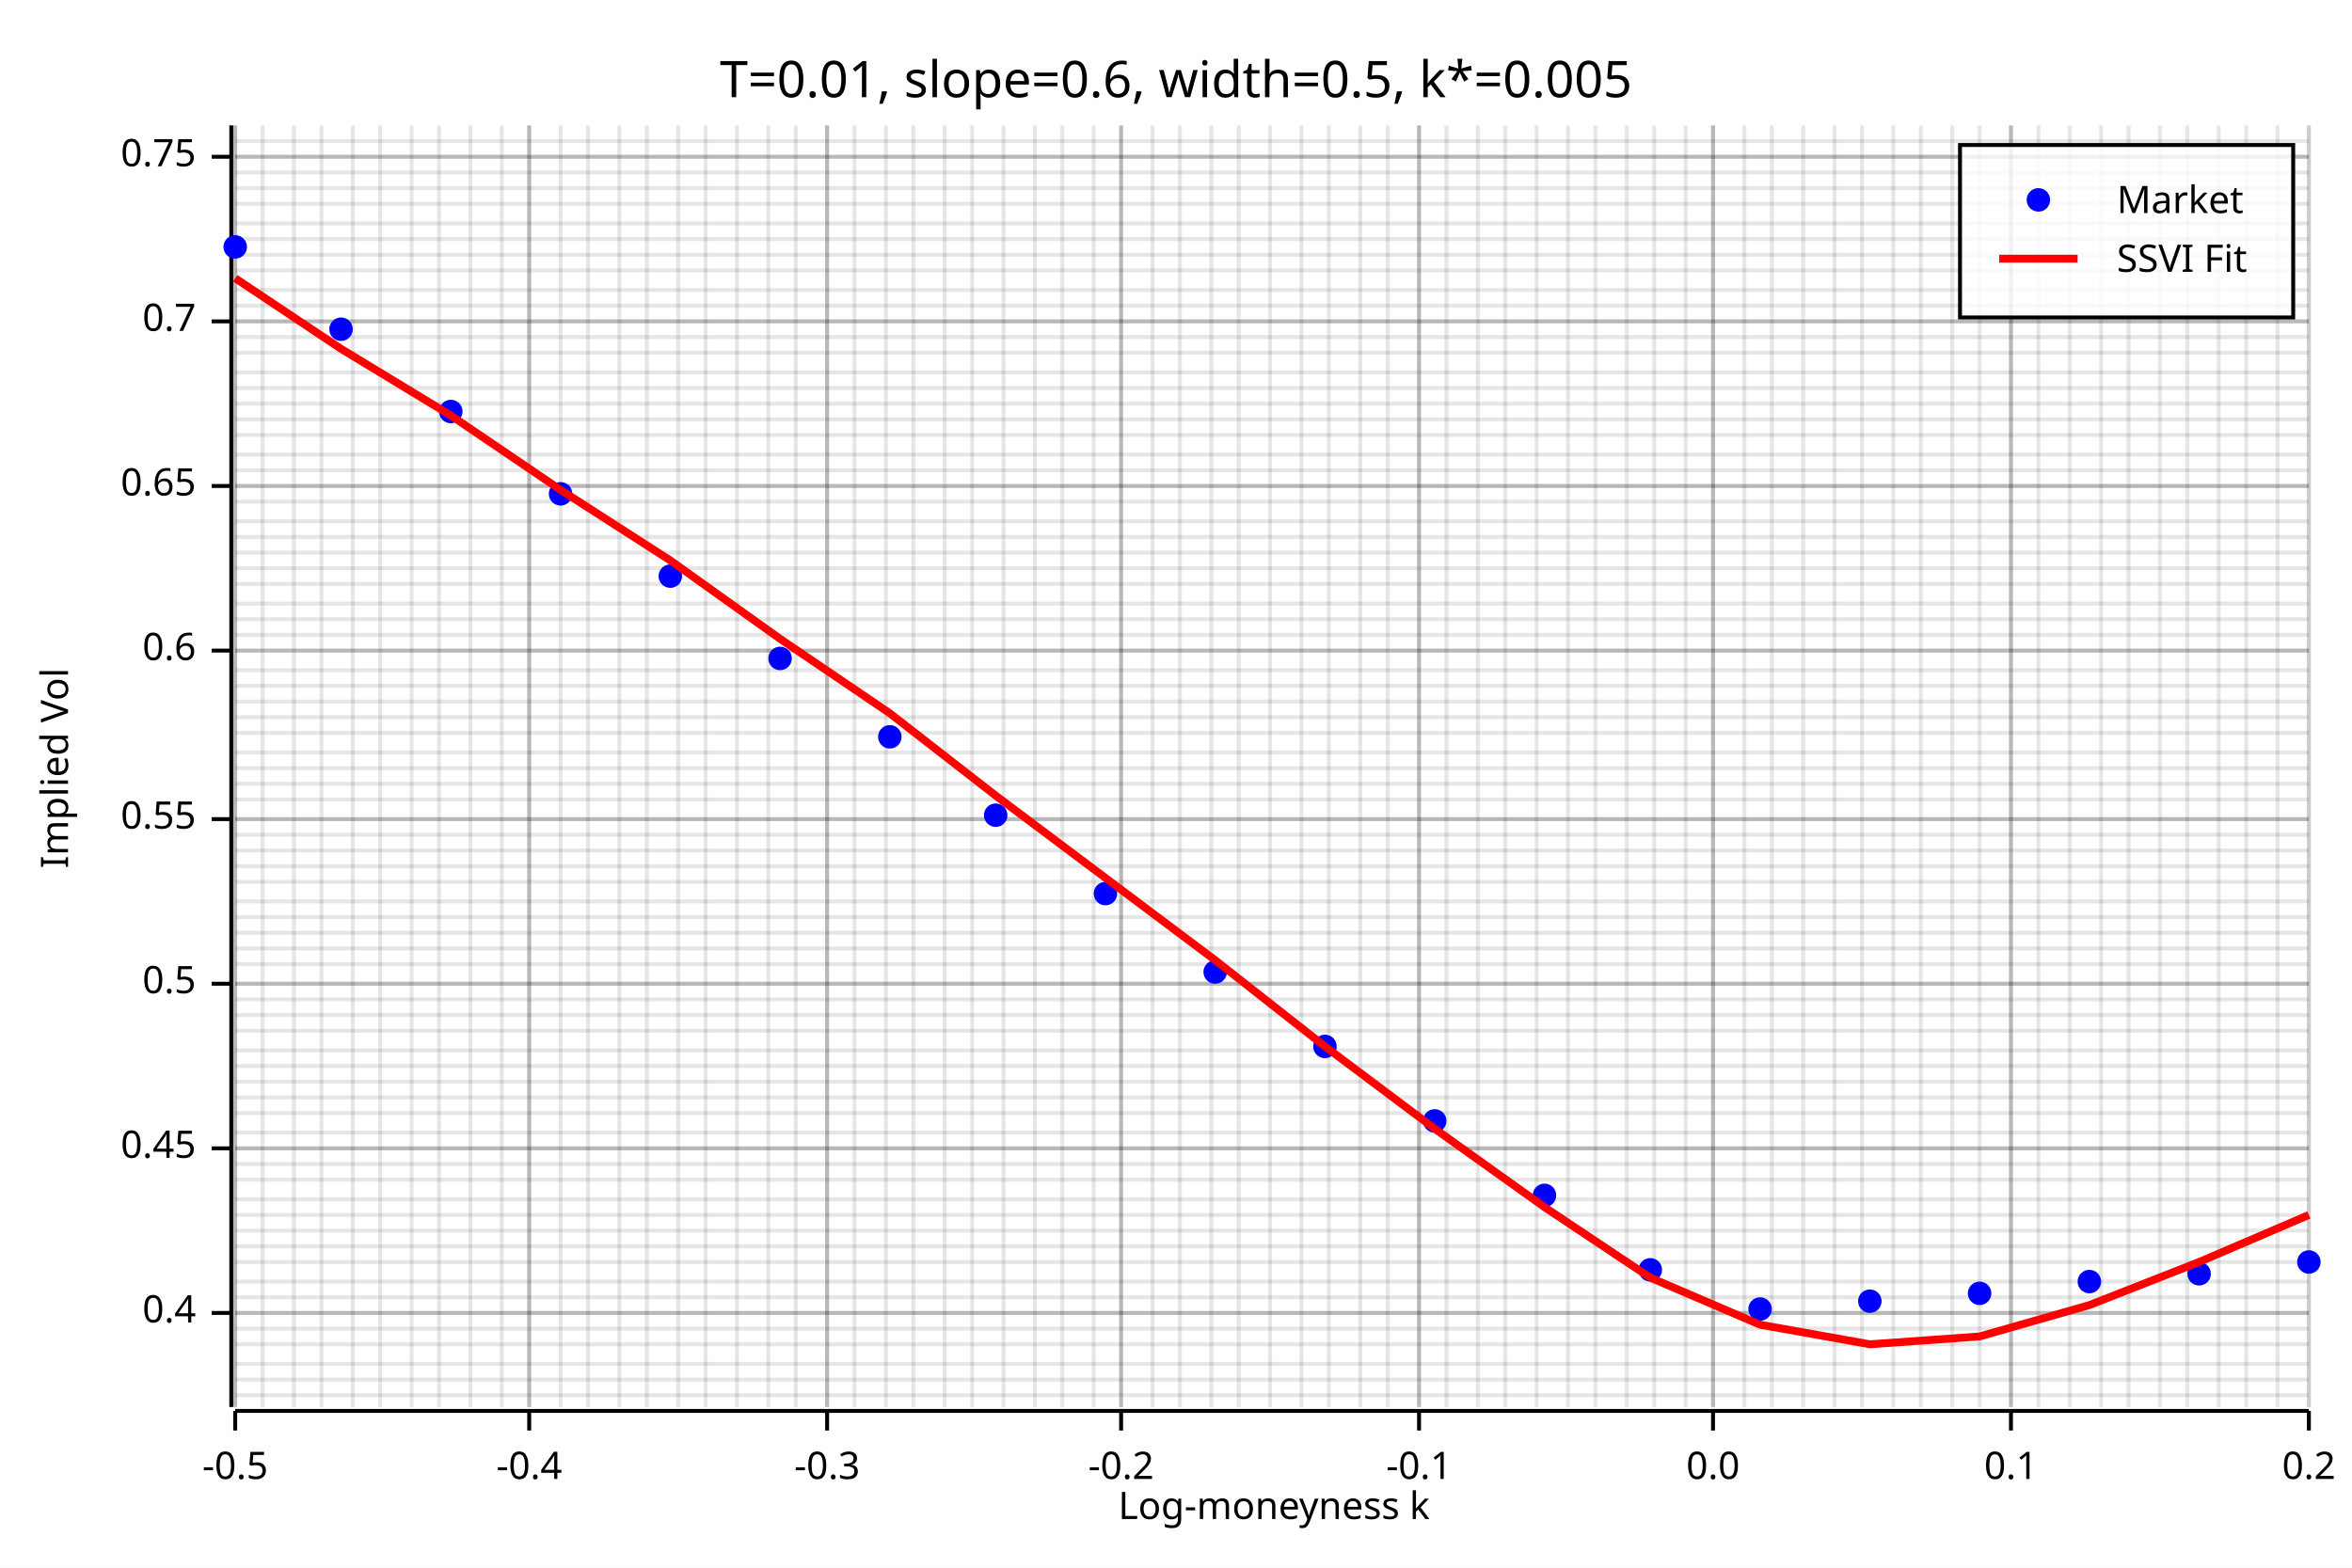
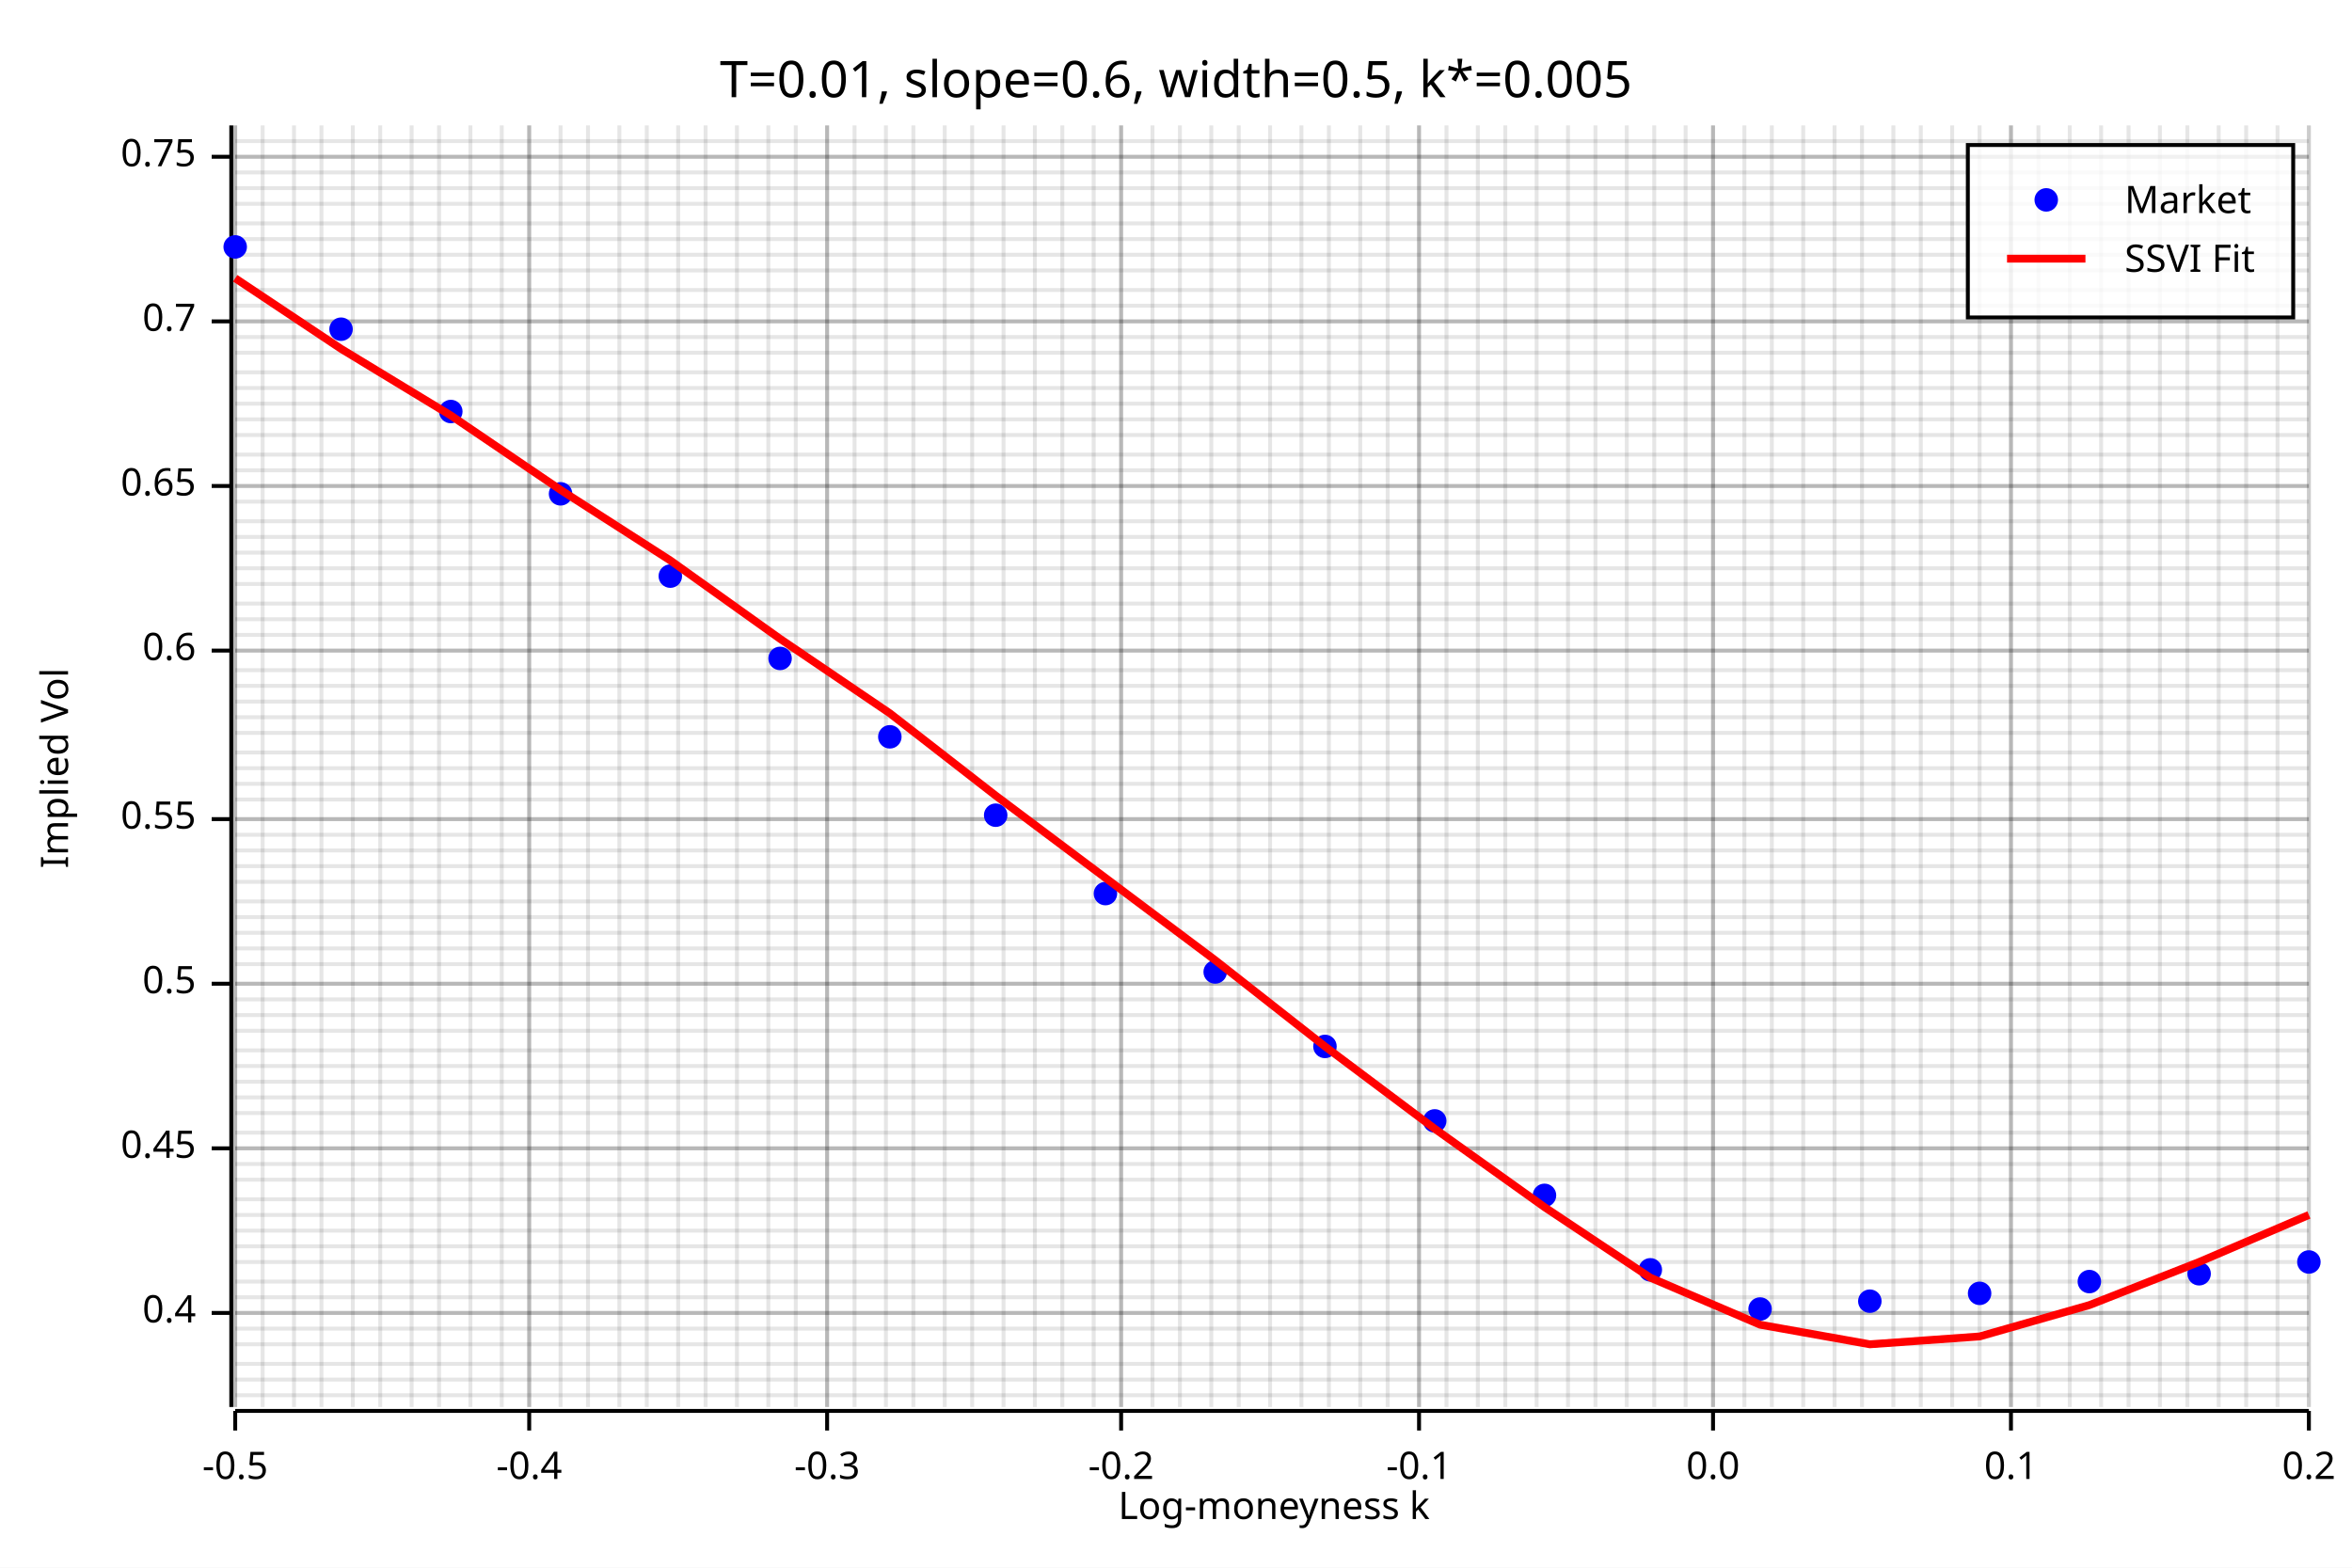
<svg xmlns="http://www.w3.org/2000/svg" width="600" height="400" viewBox="0 0 600 400">
  <rect x="0" y="0" width="600" height="400" opacity="1" fill="#FFFFFF" stroke="none" />
  <text x="300" y="15" dy="0.76em" text-anchor="middle" font-family="sans-serif" font-size="12.903" opacity="1" fill="#000000">
T=0.01, slope=0.6, width=0.5, k*=0.005
</text>
  <line opacity="0.1" stroke="#000000" stroke-width="1" x1="60" y1="359" x2="60" y2="32" />
  <line opacity="0.1" stroke="#000000" stroke-width="1" x1="67" y1="359" x2="67" y2="32" />
  <line opacity="0.1" stroke="#000000" stroke-width="1" x1="75" y1="359" x2="75" y2="32" />
  <line opacity="0.1" stroke="#000000" stroke-width="1" x1="82" y1="359" x2="82" y2="32" />
  <line opacity="0.1" stroke="#000000" stroke-width="1" x1="90" y1="359" x2="90" y2="32" />
  <line opacity="0.1" stroke="#000000" stroke-width="1" x1="97" y1="359" x2="97" y2="32" />
  <line opacity="0.1" stroke="#000000" stroke-width="1" x1="105" y1="359" x2="105" y2="32" />
  <line opacity="0.1" stroke="#000000" stroke-width="1" x1="112" y1="359" x2="112" y2="32" />
  <line opacity="0.1" stroke="#000000" stroke-width="1" x1="120" y1="359" x2="120" y2="32" />
  <line opacity="0.1" stroke="#000000" stroke-width="1" x1="128" y1="359" x2="128" y2="32" />
  <line opacity="0.1" stroke="#000000" stroke-width="1" x1="135" y1="359" x2="135" y2="32" />
  <line opacity="0.1" stroke="#000000" stroke-width="1" x1="143" y1="359" x2="143" y2="32" />
  <line opacity="0.1" stroke="#000000" stroke-width="1" x1="150" y1="359" x2="150" y2="32" />
  <line opacity="0.1" stroke="#000000" stroke-width="1" x1="158" y1="359" x2="158" y2="32" />
  <line opacity="0.1" stroke="#000000" stroke-width="1" x1="165" y1="359" x2="165" y2="32" />
  <line opacity="0.1" stroke="#000000" stroke-width="1" x1="173" y1="359" x2="173" y2="32" />
  <line opacity="0.1" stroke="#000000" stroke-width="1" x1="180" y1="359" x2="180" y2="32" />
  <line opacity="0.1" stroke="#000000" stroke-width="1" x1="188" y1="359" x2="188" y2="32" />
  <line opacity="0.1" stroke="#000000" stroke-width="1" x1="196" y1="359" x2="196" y2="32" />
  <line opacity="0.1" stroke="#000000" stroke-width="1" x1="203" y1="359" x2="203" y2="32" />
  <line opacity="0.1" stroke="#000000" stroke-width="1" x1="211" y1="359" x2="211" y2="32" />
  <line opacity="0.1" stroke="#000000" stroke-width="1" x1="218" y1="359" x2="218" y2="32" />
  <line opacity="0.1" stroke="#000000" stroke-width="1" x1="226" y1="359" x2="226" y2="32" />
  <line opacity="0.1" stroke="#000000" stroke-width="1" x1="233" y1="359" x2="233" y2="32" />
  <line opacity="0.1" stroke="#000000" stroke-width="1" x1="241" y1="359" x2="241" y2="32" />
  <line opacity="0.1" stroke="#000000" stroke-width="1" x1="248" y1="359" x2="248" y2="32" />
  <line opacity="0.1" stroke="#000000" stroke-width="1" x1="256" y1="359" x2="256" y2="32" />
  <line opacity="0.1" stroke="#000000" stroke-width="1" x1="264" y1="359" x2="264" y2="32" />
  <line opacity="0.1" stroke="#000000" stroke-width="1" x1="271" y1="359" x2="271" y2="32" />
  <line opacity="0.1" stroke="#000000" stroke-width="1" x1="279" y1="359" x2="279" y2="32" />
  <line opacity="0.1" stroke="#000000" stroke-width="1" x1="286" y1="359" x2="286" y2="32" />
  <line opacity="0.1" stroke="#000000" stroke-width="1" x1="294" y1="359" x2="294" y2="32" />
  <line opacity="0.1" stroke="#000000" stroke-width="1" x1="301" y1="359" x2="301" y2="32" />
  <line opacity="0.1" stroke="#000000" stroke-width="1" x1="309" y1="359" x2="309" y2="32" />
  <line opacity="0.1" stroke="#000000" stroke-width="1" x1="316" y1="359" x2="316" y2="32" />
  <line opacity="0.1" stroke="#000000" stroke-width="1" x1="324" y1="359" x2="324" y2="32" />
  <line opacity="0.1" stroke="#000000" stroke-width="1" x1="332" y1="359" x2="332" y2="32" />
  <line opacity="0.1" stroke="#000000" stroke-width="1" x1="339" y1="359" x2="339" y2="32" />
  <line opacity="0.1" stroke="#000000" stroke-width="1" x1="347" y1="359" x2="347" y2="32" />
  <line opacity="0.1" stroke="#000000" stroke-width="1" x1="354" y1="359" x2="354" y2="32" />
  <line opacity="0.1" stroke="#000000" stroke-width="1" x1="362" y1="359" x2="362" y2="32" />
  <line opacity="0.1" stroke="#000000" stroke-width="1" x1="369" y1="359" x2="369" y2="32" />
  <line opacity="0.1" stroke="#000000" stroke-width="1" x1="377" y1="359" x2="377" y2="32" />
  <line opacity="0.1" stroke="#000000" stroke-width="1" x1="384" y1="359" x2="384" y2="32" />
  <line opacity="0.1" stroke="#000000" stroke-width="1" x1="392" y1="359" x2="392" y2="32" />
  <line opacity="0.1" stroke="#000000" stroke-width="1" x1="400" y1="359" x2="400" y2="32" />
  <line opacity="0.1" stroke="#000000" stroke-width="1" x1="407" y1="359" x2="407" y2="32" />
  <line opacity="0.1" stroke="#000000" stroke-width="1" x1="415" y1="359" x2="415" y2="32" />
  <line opacity="0.1" stroke="#000000" stroke-width="1" x1="422" y1="359" x2="422" y2="32" />
  <line opacity="0.1" stroke="#000000" stroke-width="1" x1="430" y1="359" x2="430" y2="32" />
  <line opacity="0.1" stroke="#000000" stroke-width="1" x1="437" y1="359" x2="437" y2="32" />
  <line opacity="0.1" stroke="#000000" stroke-width="1" x1="445" y1="359" x2="445" y2="32" />
  <line opacity="0.1" stroke="#000000" stroke-width="1" x1="452" y1="359" x2="452" y2="32" />
  <line opacity="0.1" stroke="#000000" stroke-width="1" x1="460" y1="359" x2="460" y2="32" />
  <line opacity="0.1" stroke="#000000" stroke-width="1" x1="468" y1="359" x2="468" y2="32" />
  <line opacity="0.1" stroke="#000000" stroke-width="1" x1="475" y1="359" x2="475" y2="32" />
  <line opacity="0.1" stroke="#000000" stroke-width="1" x1="483" y1="359" x2="483" y2="32" />
  <line opacity="0.1" stroke="#000000" stroke-width="1" x1="490" y1="359" x2="490" y2="32" />
  <line opacity="0.1" stroke="#000000" stroke-width="1" x1="498" y1="359" x2="498" y2="32" />
  <line opacity="0.1" stroke="#000000" stroke-width="1" x1="505" y1="359" x2="505" y2="32" />
  <line opacity="0.1" stroke="#000000" stroke-width="1" x1="513" y1="359" x2="513" y2="32" />
  <line opacity="0.1" stroke="#000000" stroke-width="1" x1="520" y1="359" x2="520" y2="32" />
  <line opacity="0.1" stroke="#000000" stroke-width="1" x1="528" y1="359" x2="528" y2="32" />
  <line opacity="0.1" stroke="#000000" stroke-width="1" x1="536" y1="359" x2="536" y2="32" />
  <line opacity="0.1" stroke="#000000" stroke-width="1" x1="543" y1="359" x2="543" y2="32" />
  <line opacity="0.1" stroke="#000000" stroke-width="1" x1="551" y1="359" x2="551" y2="32" />
  <line opacity="0.1" stroke="#000000" stroke-width="1" x1="558" y1="359" x2="558" y2="32" />
  <line opacity="0.1" stroke="#000000" stroke-width="1" x1="566" y1="359" x2="566" y2="32" />
  <line opacity="0.1" stroke="#000000" stroke-width="1" x1="573" y1="359" x2="573" y2="32" />
  <line opacity="0.1" stroke="#000000" stroke-width="1" x1="581" y1="359" x2="581" y2="32" />
  <line opacity="0.1" stroke="#000000" stroke-width="1" x1="60" y1="356" x2="589" y2="356" />
  <line opacity="0.1" stroke="#000000" stroke-width="1" x1="60" y1="352" x2="589" y2="352" />
  <line opacity="0.1" stroke="#000000" stroke-width="1" x1="60" y1="348" x2="589" y2="348" />
  <line opacity="0.1" stroke="#000000" stroke-width="1" x1="60" y1="343" x2="589" y2="343" />
  <line opacity="0.1" stroke="#000000" stroke-width="1" x1="60" y1="339" x2="589" y2="339" />
  <line opacity="0.1" stroke="#000000" stroke-width="1" x1="60" y1="335" x2="589" y2="335" />
  <line opacity="0.1" stroke="#000000" stroke-width="1" x1="60" y1="331" x2="589" y2="331" />
  <line opacity="0.1" stroke="#000000" stroke-width="1" x1="60" y1="327" x2="589" y2="327" />
  <line opacity="0.1" stroke="#000000" stroke-width="1" x1="60" y1="322" x2="589" y2="322" />
  <line opacity="0.1" stroke="#000000" stroke-width="1" x1="60" y1="318" x2="589" y2="318" />
  <line opacity="0.1" stroke="#000000" stroke-width="1" x1="60" y1="314" x2="589" y2="314" />
  <line opacity="0.1" stroke="#000000" stroke-width="1" x1="60" y1="310" x2="589" y2="310" />
  <line opacity="0.1" stroke="#000000" stroke-width="1" x1="60" y1="306" x2="589" y2="306" />
  <line opacity="0.1" stroke="#000000" stroke-width="1" x1="60" y1="301" x2="589" y2="301" />
  <line opacity="0.1" stroke="#000000" stroke-width="1" x1="60" y1="297" x2="589" y2="297" />
  <line opacity="0.1" stroke="#000000" stroke-width="1" x1="60" y1="293" x2="589" y2="293" />
  <line opacity="0.1" stroke="#000000" stroke-width="1" x1="60" y1="289" x2="589" y2="289" />
  <line opacity="0.1" stroke="#000000" stroke-width="1" x1="60" y1="284" x2="589" y2="284" />
  <line opacity="0.1" stroke="#000000" stroke-width="1" x1="60" y1="280" x2="589" y2="280" />
  <line opacity="0.1" stroke="#000000" stroke-width="1" x1="60" y1="276" x2="589" y2="276" />
  <line opacity="0.1" stroke="#000000" stroke-width="1" x1="60" y1="272" x2="589" y2="272" />
  <line opacity="0.1" stroke="#000000" stroke-width="1" x1="60" y1="268" x2="589" y2="268" />
  <line opacity="0.1" stroke="#000000" stroke-width="1" x1="60" y1="263" x2="589" y2="263" />
  <line opacity="0.1" stroke="#000000" stroke-width="1" x1="60" y1="259" x2="589" y2="259" />
  <line opacity="0.1" stroke="#000000" stroke-width="1" x1="60" y1="255" x2="589" y2="255" />
  <line opacity="0.1" stroke="#000000" stroke-width="1" x1="60" y1="251" x2="589" y2="251" />
  <line opacity="0.1" stroke="#000000" stroke-width="1" x1="60" y1="246" x2="589" y2="246" />
  <line opacity="0.1" stroke="#000000" stroke-width="1" x1="60" y1="242" x2="589" y2="242" />
  <line opacity="0.1" stroke="#000000" stroke-width="1" x1="60" y1="238" x2="589" y2="238" />
  <line opacity="0.1" stroke="#000000" stroke-width="1" x1="60" y1="234" x2="589" y2="234" />
  <line opacity="0.1" stroke="#000000" stroke-width="1" x1="60" y1="230" x2="589" y2="230" />
  <line opacity="0.1" stroke="#000000" stroke-width="1" x1="60" y1="225" x2="589" y2="225" />
  <line opacity="0.1" stroke="#000000" stroke-width="1" x1="60" y1="221" x2="589" y2="221" />
  <line opacity="0.1" stroke="#000000" stroke-width="1" x1="60" y1="217" x2="589" y2="217" />
  <line opacity="0.1" stroke="#000000" stroke-width="1" x1="60" y1="213" x2="589" y2="213" />
  <line opacity="0.1" stroke="#000000" stroke-width="1" x1="60" y1="209" x2="589" y2="209" />
  <line opacity="0.1" stroke="#000000" stroke-width="1" x1="60" y1="204" x2="589" y2="204" />
  <line opacity="0.1" stroke="#000000" stroke-width="1" x1="60" y1="200" x2="589" y2="200" />
  <line opacity="0.1" stroke="#000000" stroke-width="1" x1="60" y1="196" x2="589" y2="196" />
  <line opacity="0.1" stroke="#000000" stroke-width="1" x1="60" y1="192" x2="589" y2="192" />
  <line opacity="0.1" stroke="#000000" stroke-width="1" x1="60" y1="187" x2="589" y2="187" />
  <line opacity="0.1" stroke="#000000" stroke-width="1" x1="60" y1="183" x2="589" y2="183" />
  <line opacity="0.1" stroke="#000000" stroke-width="1" x1="60" y1="179" x2="589" y2="179" />
  <line opacity="0.1" stroke="#000000" stroke-width="1" x1="60" y1="175" x2="589" y2="175" />
  <line opacity="0.1" stroke="#000000" stroke-width="1" x1="60" y1="171" x2="589" y2="171" />
  <line opacity="0.1" stroke="#000000" stroke-width="1" x1="60" y1="166" x2="589" y2="166" />
  <line opacity="0.1" stroke="#000000" stroke-width="1" x1="60" y1="162" x2="589" y2="162" />
  <line opacity="0.1" stroke="#000000" stroke-width="1" x1="60" y1="158" x2="589" y2="158" />
  <line opacity="0.1" stroke="#000000" stroke-width="1" x1="60" y1="154" x2="589" y2="154" />
  <line opacity="0.1" stroke="#000000" stroke-width="1" x1="60" y1="149" x2="589" y2="149" />
  <line opacity="0.1" stroke="#000000" stroke-width="1" x1="60" y1="145" x2="589" y2="145" />
  <line opacity="0.1" stroke="#000000" stroke-width="1" x1="60" y1="141" x2="589" y2="141" />
  <line opacity="0.1" stroke="#000000" stroke-width="1" x1="60" y1="137" x2="589" y2="137" />
  <line opacity="0.1" stroke="#000000" stroke-width="1" x1="60" y1="133" x2="589" y2="133" />
  <line opacity="0.1" stroke="#000000" stroke-width="1" x1="60" y1="128" x2="589" y2="128" />
  <line opacity="0.1" stroke="#000000" stroke-width="1" x1="60" y1="124" x2="589" y2="124" />
  <line opacity="0.1" stroke="#000000" stroke-width="1" x1="60" y1="120" x2="589" y2="120" />
  <line opacity="0.1" stroke="#000000" stroke-width="1" x1="60" y1="116" x2="589" y2="116" />
  <line opacity="0.1" stroke="#000000" stroke-width="1" x1="60" y1="111" x2="589" y2="111" />
  <line opacity="0.1" stroke="#000000" stroke-width="1" x1="60" y1="107" x2="589" y2="107" />
  <line opacity="0.1" stroke="#000000" stroke-width="1" x1="60" y1="103" x2="589" y2="103" />
  <line opacity="0.1" stroke="#000000" stroke-width="1" x1="60" y1="99" x2="589" y2="99" />
  <line opacity="0.1" stroke="#000000" stroke-width="1" x1="60" y1="95" x2="589" y2="95" />
  <line opacity="0.1" stroke="#000000" stroke-width="1" x1="60" y1="90" x2="589" y2="90" />
  <line opacity="0.1" stroke="#000000" stroke-width="1" x1="60" y1="86" x2="589" y2="86" />
  <line opacity="0.1" stroke="#000000" stroke-width="1" x1="60" y1="82" x2="589" y2="82" />
  <line opacity="0.1" stroke="#000000" stroke-width="1" x1="60" y1="78" x2="589" y2="78" />
  <line opacity="0.1" stroke="#000000" stroke-width="1" x1="60" y1="74" x2="589" y2="74" />
  <line opacity="0.1" stroke="#000000" stroke-width="1" x1="60" y1="69" x2="589" y2="69" />
  <line opacity="0.1" stroke="#000000" stroke-width="1" x1="60" y1="65" x2="589" y2="65" />
  <line opacity="0.1" stroke="#000000" stroke-width="1" x1="60" y1="61" x2="589" y2="61" />
  <line opacity="0.1" stroke="#000000" stroke-width="1" x1="60" y1="57" x2="589" y2="57" />
  <line opacity="0.1" stroke="#000000" stroke-width="1" x1="60" y1="52" x2="589" y2="52" />
  <line opacity="0.1" stroke="#000000" stroke-width="1" x1="60" y1="48" x2="589" y2="48" />
  <line opacity="0.1" stroke="#000000" stroke-width="1" x1="60" y1="44" x2="589" y2="44" />
  <line opacity="0.1" stroke="#000000" stroke-width="1" x1="60" y1="40" x2="589" y2="40" />
  <line opacity="0.1" stroke="#000000" stroke-width="1" x1="60" y1="36" x2="589" y2="36" />
  <text x="10" y="196" dy="0.76em" text-anchor="middle" font-family="sans-serif" font-size="9.677" opacity="1" fill="#000000" transform="rotate(270, 10, 196)">
Implied Vol
</text>
  <text x="325" y="390" dy="-0.5ex" text-anchor="middle" font-family="sans-serif" font-size="9.677" opacity="1" fill="#000000">
Log-moneyness k
</text>
  <line opacity="0.2" stroke="#000000" stroke-width="1" x1="60" y1="359" x2="60" y2="32" />
  <line opacity="0.2" stroke="#000000" stroke-width="1" x1="135" y1="359" x2="135" y2="32" />
  <line opacity="0.2" stroke="#000000" stroke-width="1" x1="211" y1="359" x2="211" y2="32" />
  <line opacity="0.2" stroke="#000000" stroke-width="1" x1="286" y1="359" x2="286" y2="32" />
  <line opacity="0.2" stroke="#000000" stroke-width="1" x1="362" y1="359" x2="362" y2="32" />
  <line opacity="0.2" stroke="#000000" stroke-width="1" x1="437" y1="359" x2="437" y2="32" />
  <line opacity="0.2" stroke="#000000" stroke-width="1" x1="513" y1="359" x2="513" y2="32" />
  <line opacity="0.2" stroke="#000000" stroke-width="1" x1="589" y1="359" x2="589" y2="32" />
  <line opacity="0.2" stroke="#000000" stroke-width="1" x1="60" y1="335" x2="589" y2="335" />
  <line opacity="0.2" stroke="#000000" stroke-width="1" x1="60" y1="293" x2="589" y2="293" />
  <line opacity="0.2" stroke="#000000" stroke-width="1" x1="60" y1="251" x2="589" y2="251" />
  <line opacity="0.2" stroke="#000000" stroke-width="1" x1="60" y1="209" x2="589" y2="209" />
  <line opacity="0.2" stroke="#000000" stroke-width="1" x1="60" y1="166" x2="589" y2="166" />
  <line opacity="0.2" stroke="#000000" stroke-width="1" x1="60" y1="124" x2="589" y2="124" />
  <line opacity="0.2" stroke="#000000" stroke-width="1" x1="60" y1="82" x2="589" y2="82" />
  <line opacity="0.2" stroke="#000000" stroke-width="1" x1="60" y1="40" x2="589" y2="40" />
  <polyline fill="none" opacity="1" stroke="#000000" stroke-width="1" points="59,32 59,359 " />
  <text x="50" y="335" dy="0.5ex" text-anchor="end" font-family="sans-serif" font-size="9.677" opacity="1" fill="#000000">
0.4
</text>
  <polyline fill="none" opacity="1" stroke="#000000" stroke-width="1" points="54,335 59,335 " />
  <text x="50" y="293" dy="0.5ex" text-anchor="end" font-family="sans-serif" font-size="9.677" opacity="1" fill="#000000">
0.45
</text>
  <polyline fill="none" opacity="1" stroke="#000000" stroke-width="1" points="54,293 59,293 " />
  <text x="50" y="251" dy="0.5ex" text-anchor="end" font-family="sans-serif" font-size="9.677" opacity="1" fill="#000000">
0.5
</text>
  <polyline fill="none" opacity="1" stroke="#000000" stroke-width="1" points="54,251 59,251 " />
  <text x="50" y="209" dy="0.5ex" text-anchor="end" font-family="sans-serif" font-size="9.677" opacity="1" fill="#000000">
0.55
</text>
  <polyline fill="none" opacity="1" stroke="#000000" stroke-width="1" points="54,209 59,209 " />
  <text x="50" y="166" dy="0.5ex" text-anchor="end" font-family="sans-serif" font-size="9.677" opacity="1" fill="#000000">
0.6
</text>
  <polyline fill="none" opacity="1" stroke="#000000" stroke-width="1" points="54,166 59,166 " />
  <text x="50" y="124" dy="0.5ex" text-anchor="end" font-family="sans-serif" font-size="9.677" opacity="1" fill="#000000">
0.65
</text>
  <polyline fill="none" opacity="1" stroke="#000000" stroke-width="1" points="54,124 59,124 " />
  <text x="50" y="82" dy="0.5ex" text-anchor="end" font-family="sans-serif" font-size="9.677" opacity="1" fill="#000000">
0.7
</text>
  <polyline fill="none" opacity="1" stroke="#000000" stroke-width="1" points="54,82 59,82 " />
  <text x="50" y="40" dy="0.5ex" text-anchor="end" font-family="sans-serif" font-size="9.677" opacity="1" fill="#000000">
0.75
</text>
  <polyline fill="none" opacity="1" stroke="#000000" stroke-width="1" points="54,40 59,40 " />
  <polyline fill="none" opacity="1" stroke="#000000" stroke-width="1" points="60,360 589,360 " />
  <text x="60" y="370" dy="0.76em" text-anchor="middle" font-family="sans-serif" font-size="9.677" opacity="1" fill="#000000">
-0.5
</text>
  <polyline fill="none" opacity="1" stroke="#000000" stroke-width="1" points="60,360 60,365 " />
  <text x="135" y="370" dy="0.76em" text-anchor="middle" font-family="sans-serif" font-size="9.677" opacity="1" fill="#000000">
-0.4
</text>
  <polyline fill="none" opacity="1" stroke="#000000" stroke-width="1" points="135,360 135,365 " />
  <text x="211" y="370" dy="0.76em" text-anchor="middle" font-family="sans-serif" font-size="9.677" opacity="1" fill="#000000">
-0.3
</text>
  <polyline fill="none" opacity="1" stroke="#000000" stroke-width="1" points="211,360 211,365 " />
  <text x="286" y="370" dy="0.76em" text-anchor="middle" font-family="sans-serif" font-size="9.677" opacity="1" fill="#000000">
-0.2
</text>
  <polyline fill="none" opacity="1" stroke="#000000" stroke-width="1" points="286,360 286,365 " />
  <text x="362" y="370" dy="0.76em" text-anchor="middle" font-family="sans-serif" font-size="9.677" opacity="1" fill="#000000">
-0.1
</text>
  <polyline fill="none" opacity="1" stroke="#000000" stroke-width="1" points="362,360 362,365 " />
  <text x="437" y="370" dy="0.76em" text-anchor="middle" font-family="sans-serif" font-size="9.677" opacity="1" fill="#000000">
0.0
</text>
  <polyline fill="none" opacity="1" stroke="#000000" stroke-width="1" points="437,360 437,365 " />
  <text x="513" y="370" dy="0.76em" text-anchor="middle" font-family="sans-serif" font-size="9.677" opacity="1" fill="#000000">
0.1
</text>
  <polyline fill="none" opacity="1" stroke="#000000" stroke-width="1" points="513,360 513,365 " />
  <text x="589" y="370" dy="0.76em" text-anchor="middle" font-family="sans-serif" font-size="9.677" opacity="1" fill="#000000">
0.2
</text>
  <polyline fill="none" opacity="1" stroke="#000000" stroke-width="1" points="589,360 589,365 " />
  <circle cx="60" cy="63" r="3" opacity="1" fill="#0000FF" stroke="none" stroke-width="1" />
  <circle cx="87" cy="84" r="3" opacity="1" fill="#0000FF" stroke="none" stroke-width="1" />
  <circle cx="115" cy="105" r="3" opacity="1" fill="#0000FF" stroke="none" stroke-width="1" />
  <circle cx="143" cy="126" r="3" opacity="1" fill="#0000FF" stroke="none" stroke-width="1" />
  <circle cx="171" cy="147" r="3" opacity="1" fill="#0000FF" stroke="none" stroke-width="1" />
  <circle cx="199" cy="168" r="3" opacity="1" fill="#0000FF" stroke="none" stroke-width="1" />
  <circle cx="227" cy="188" r="3" opacity="1" fill="#0000FF" stroke="none" stroke-width="1" />
  <circle cx="254" cy="208" r="3" opacity="1" fill="#0000FF" stroke="none" stroke-width="1" />
  <circle cx="282" cy="228" r="3" opacity="1" fill="#0000FF" stroke="none" stroke-width="1" />
  <circle cx="310" cy="248" r="3" opacity="1" fill="#0000FF" stroke="none" stroke-width="1" />
  <circle cx="338" cy="267" r="3" opacity="1" fill="#0000FF" stroke="none" stroke-width="1" />
  <circle cx="366" cy="286" r="3" opacity="1" fill="#0000FF" stroke="none" stroke-width="1" />
  <circle cx="394" cy="305" r="3" opacity="1" fill="#0000FF" stroke="none" stroke-width="1" />
  <circle cx="421" cy="324" r="3" opacity="1" fill="#0000FF" stroke="none" stroke-width="1" />
  <circle cx="449" cy="334" r="3" opacity="1" fill="#0000FF" stroke="none" stroke-width="1" />
  <circle cx="477" cy="332" r="3" opacity="1" fill="#0000FF" stroke="none" stroke-width="1" />
  <circle cx="505" cy="330" r="3" opacity="1" fill="#0000FF" stroke="none" stroke-width="1" />
  <circle cx="533" cy="327" r="3" opacity="1" fill="#0000FF" stroke="none" stroke-width="1" />
  <circle cx="561" cy="325" r="3" opacity="1" fill="#0000FF" stroke="none" stroke-width="1" />
  <circle cx="589" cy="322" r="3" opacity="1" fill="#0000FF" stroke="none" stroke-width="1" />
  <polyline fill="none" opacity="1" stroke="#FF0000" stroke-width="2" points="60,71 87,89 115,106 143,125 171,143 199,163 227,182 254,203 282,224 310,245 338,267 366,288 394,308 421,326 449,338 477,343 505,341 533,333 561,322 589,310 " />
-   <rect x="500" y="37" width="85" height="44" opacity="0.8" fill="#FFFFFF" stroke="none" />
-   <rect x="500" y="37" width="85" height="44" opacity="1" fill="none" stroke="#000000" />
-   <text x="540" y="47" dy="0.76em" text-anchor="start" font-family="sans-serif" font-size="9.677" opacity="1" fill="#000000">
+   <rect x="502" y="37" width="83" height="44" opacity="0.8" fill="#FFFFFF" stroke="none" />
+   <rect x="502" y="37" width="83" height="44" opacity="1" fill="none" stroke="#000000" />
+   <text x="542" y="47" dy="0.76em" text-anchor="start" font-family="sans-serif" font-size="9.677" opacity="1" fill="#000000">
Market
</text>
-   <text x="540" y="62" dy="0.76em" text-anchor="start" font-family="sans-serif" font-size="9.677" opacity="1" fill="#000000">
+   <text x="542" y="62" dy="0.76em" text-anchor="start" font-family="sans-serif" font-size="9.677" opacity="1" fill="#000000">
SSVI Fit
</text>
-   <circle cx="520" cy="51" r="3" opacity="1" fill="#0000FF" stroke="none" stroke-width="1" />
-   <polyline fill="none" opacity="1" stroke="#FF0000" stroke-width="2" points="510,66 530,66 " />
+   <circle cx="522" cy="51" r="3" opacity="1" fill="#0000FF" stroke="none" stroke-width="1" />
+   <polyline fill="none" opacity="1" stroke="#FF0000" stroke-width="2" points="512,66 532,66 " />
</svg>
